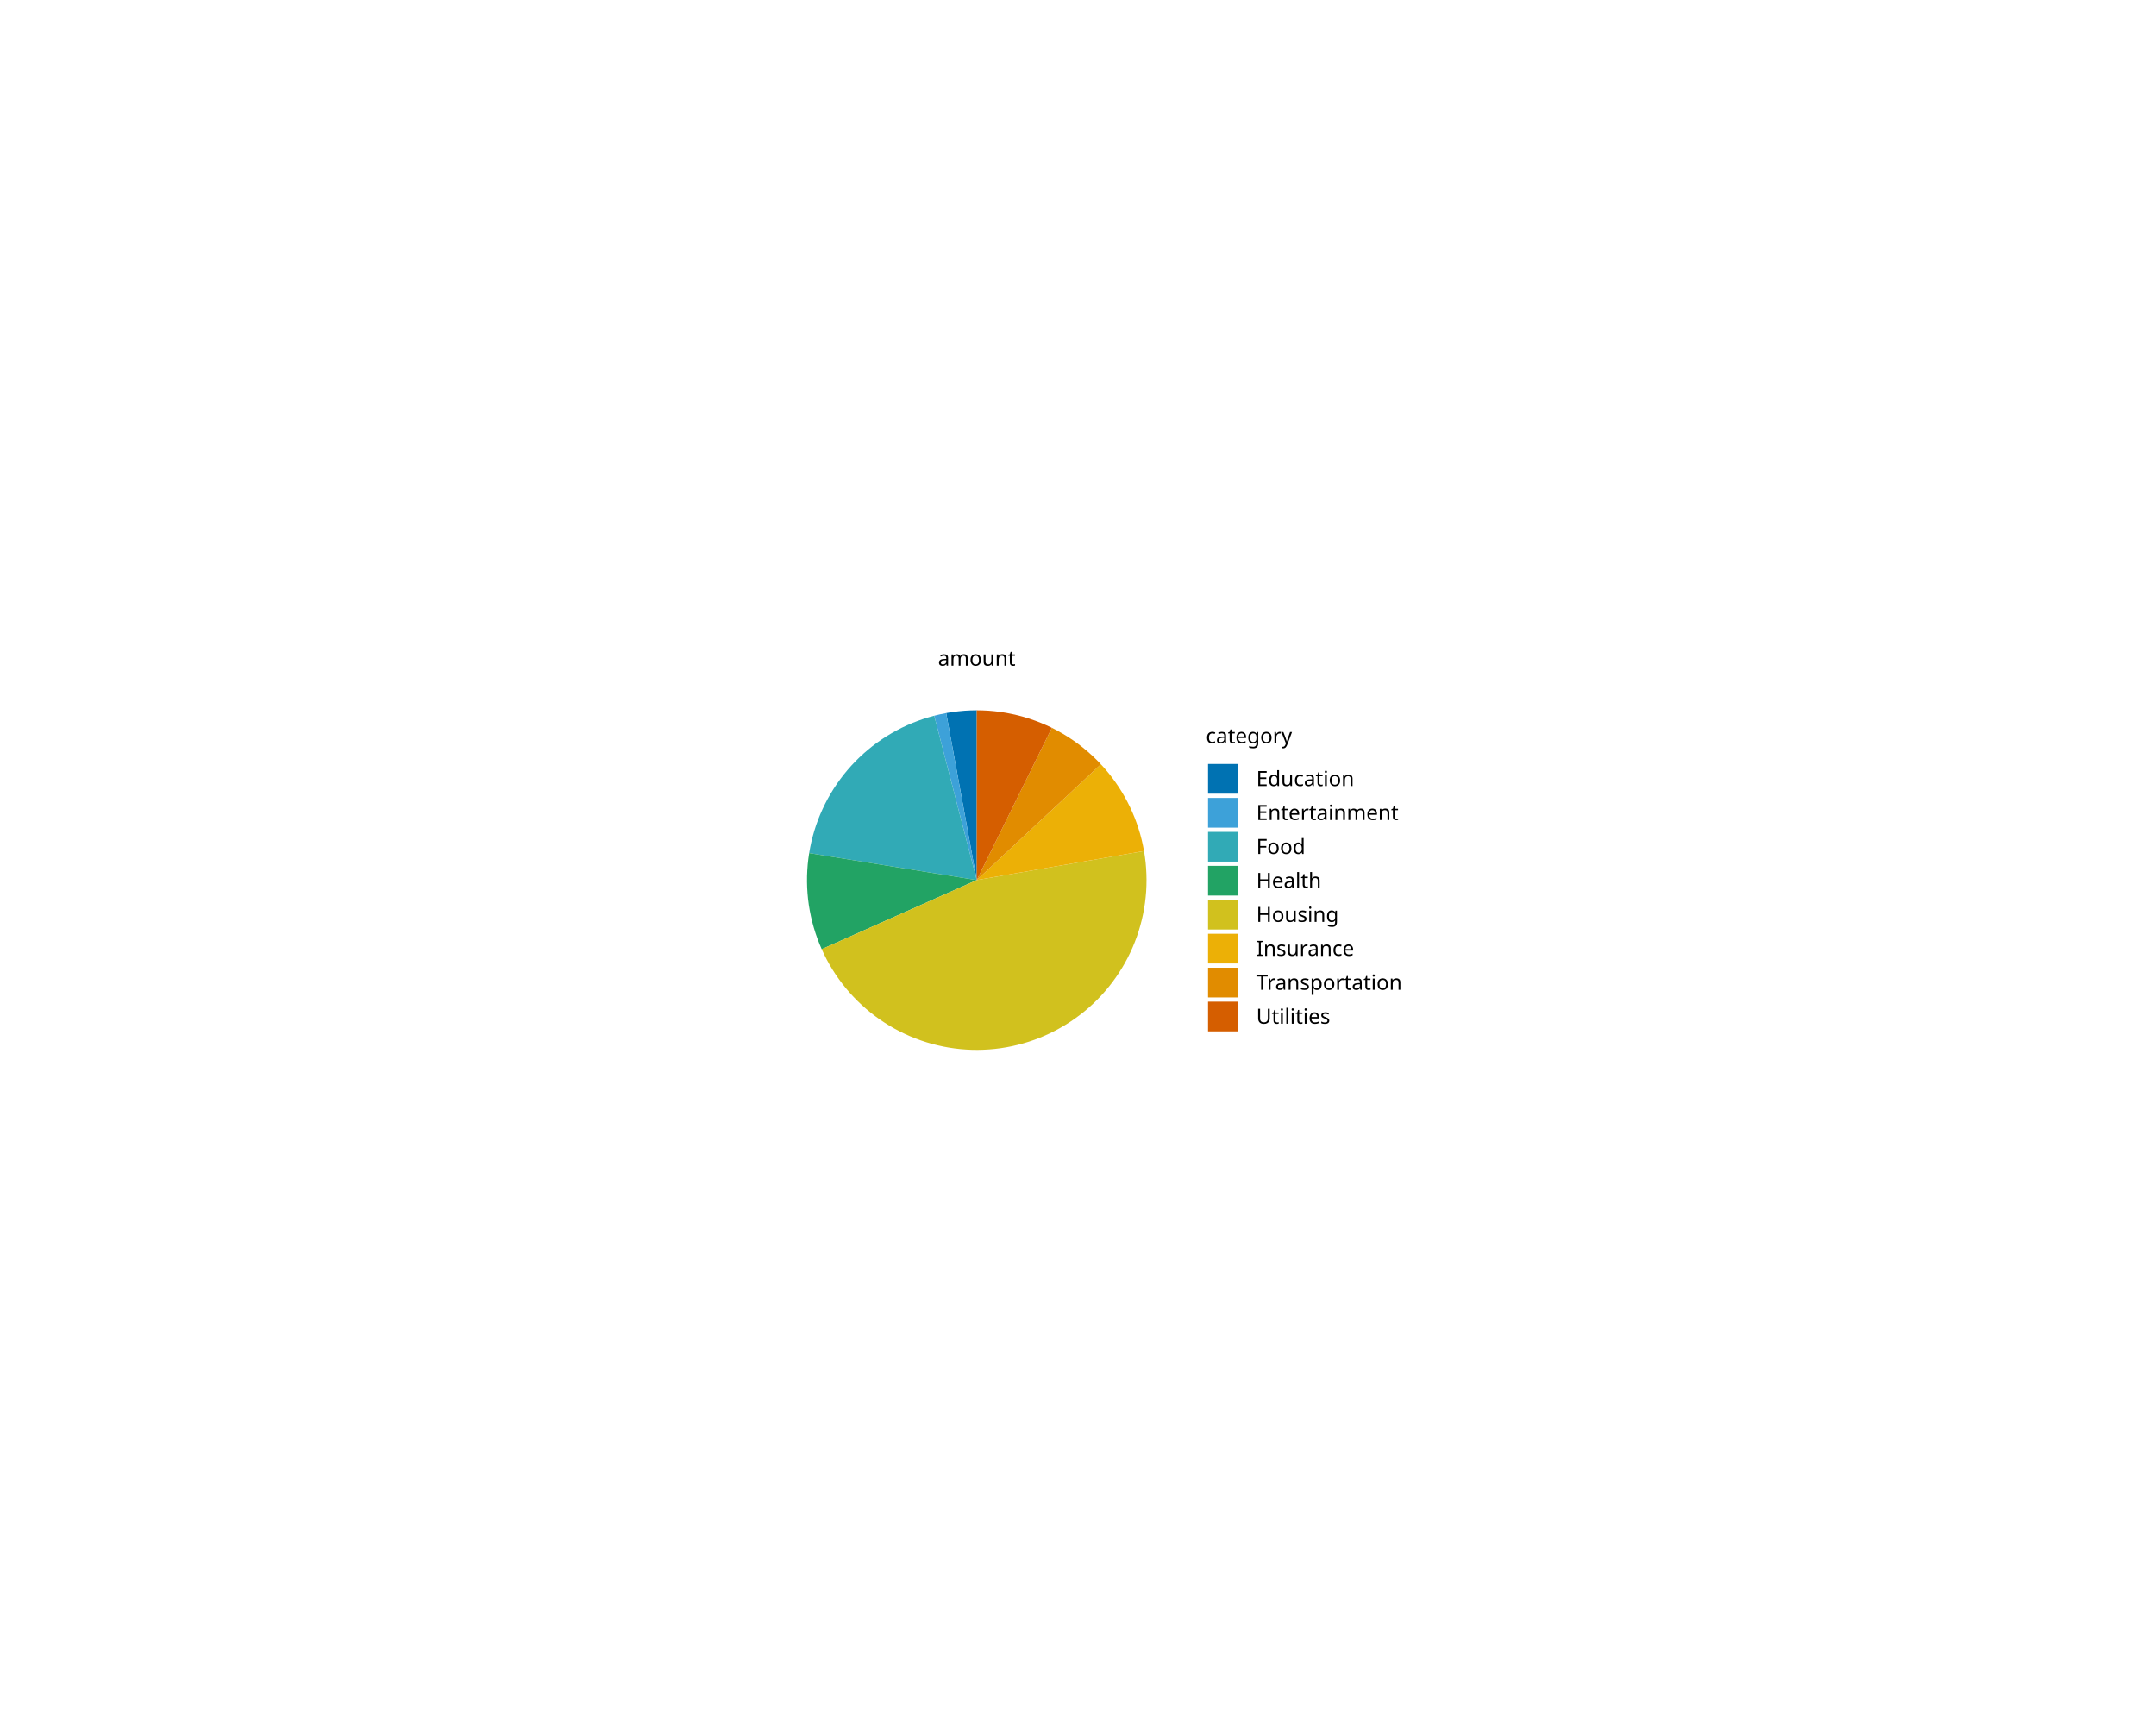
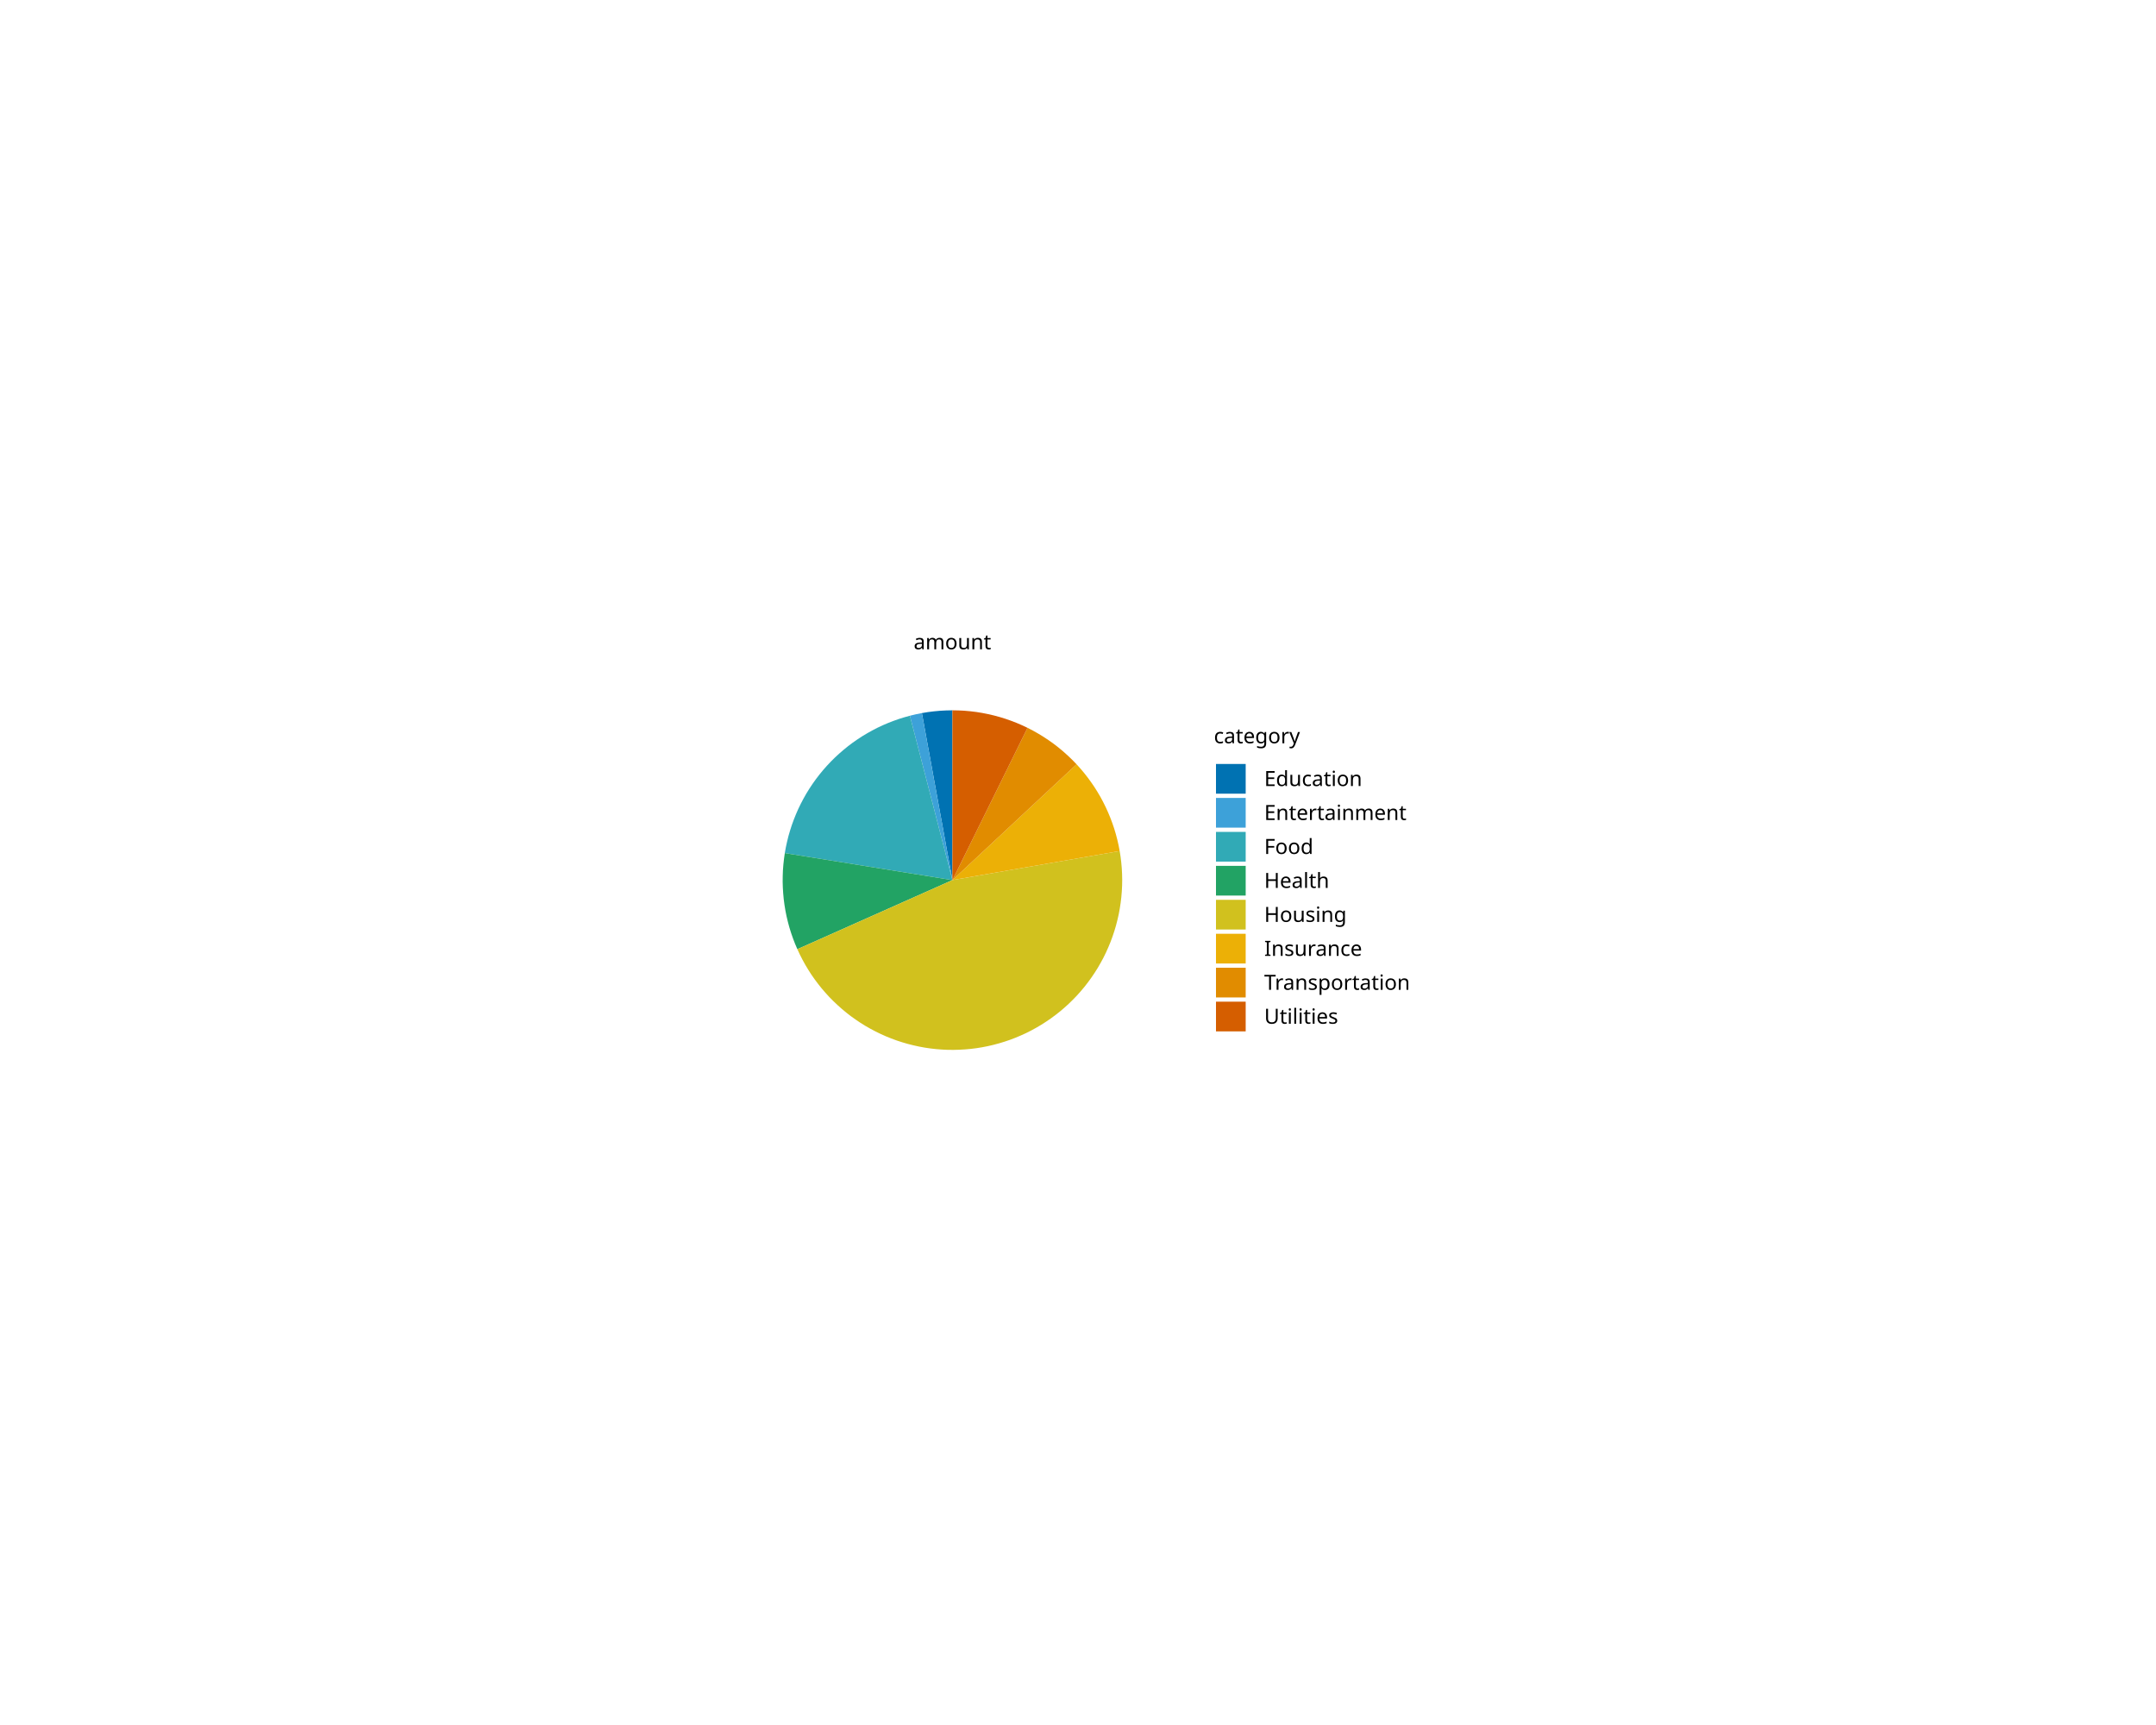
<svg xmlns="http://www.w3.org/2000/svg" class="svglite" data-engine-version="2.0" width="720.00pt" height="576.00pt" viewBox="0 0 720.00 576.00">
  <defs>
    <style type="text/css">
    .svglite line, .svglite polyline, .svglite polygon, .svglite path, .svglite rect, .svglite circle {
      fill: none;
      stroke: #000000;
      stroke-linecap: round;
      stroke-linejoin: round;
      stroke-miterlimit: 10.00;
    }
  </style>
  </defs>
  <rect width="100%" height="100%" style="stroke: none; fill: #FFFFFF;" />
  <defs>
    <clipPath id="cpMC4wMHw3MjAuMDB8MC4wMHw1NzYuMDA=">
      <rect x="0.00" y="0.00" width="720.00" height="576.00" />
    </clipPath>
  </defs>
  <g clip-path="url(#cpMC4wMHw3MjAuMDB8MC4wMHw1NzYuMDA=)">
</g>
  <defs>
-     <clipPath id="cpMjU1LjMyfDQ2NC42OHwyMTEuMjZ8MzY0Ljc0">
-       <rect x="255.32" y="211.26" width="209.36" height="153.48" />
+     <clipPath id="cpMjQ1Ljc4fDQ3NC4yMnwyMDkuODR8MzY2LjE2">
+       <rect x="245.78" y="209.84" width="228.44" height="156.32" />
    </clipPath>
  </defs>
-   <g clip-path="url(#cpMjU1LjMyfDQ2NC42OHwyMTEuMjZ8MzY0Ljc0)">
-     <rect x="255.32" y="211.26" width="209.36" height="153.48" style="stroke-width: 0.00; stroke: none;" />
+   <g clip-path="url(#cpMjQ1Ljc4fDQ3NC4yMnwyMDkuODR8MzY2LjE2)">
+     <rect x="245.78" y="209.84" width="228.44" height="156.32" style="stroke-width: 1.07; stroke: none;" />
  </g>
  <g clip-path="url(#cpMC4wMHw3MjAuMDB8MC4wMHw1NzYuMDA=)">
-     <polygon points="326.19,293.88 326.19,291.92 326.19,289.97 326.19,288.01 326.19,286.06 326.19,284.10 326.19,282.15 326.19,280.19 326.19,278.24 326.19,276.28 326.19,274.33 326.19,272.37 326.19,270.42 326.19,268.46 326.19,266.51 326.19,264.55 326.19,262.60 326.19,260.64 326.19,258.69 326.19,256.73 326.19,254.78 326.19,252.82 326.19,250.87 326.19,248.91 326.19,246.96 326.19,245.00 326.19,243.05 326.19,241.09 326.19,239.14 326.19,237.18 324.14,237.22 322.09,237.33 320.05,237.52 318.01,237.77 315.99,238.11 316.34,240.03 316.69,241.95 317.04,243.88 317.39,245.80 317.75,247.72 318.10,249.65 318.45,251.57 318.80,253.49 319.15,255.41 319.51,257.34 319.86,259.26 320.21,261.18 320.56,263.11 320.91,265.03 321.26,266.95 321.62,268.88 321.97,270.80 322.32,272.72 322.67,274.64 323.02,276.57 323.37,278.49 323.73,280.41 324.08,282.34 324.43,284.26 324.78,286.18 325.13,288.11 325.48,290.03 325.84,291.95 326.19,293.88 " style="stroke-width: 1.07; stroke: none; stroke-linecap: butt; stroke-linejoin: miter; fill: #0072B2;" />
-     <polygon points="326.19,293.88 325.84,291.95 325.48,290.03 325.13,288.11 324.78,286.18 324.43,284.26 324.08,282.34 323.73,280.41 323.37,278.49 323.02,276.57 322.67,274.64 322.32,272.72 321.97,270.80 321.62,268.88 321.26,266.95 320.91,265.03 320.56,263.11 320.21,261.18 319.86,259.26 319.51,257.34 319.15,255.41 318.80,253.49 318.45,251.57 318.10,249.65 317.75,247.72 317.39,245.80 317.04,243.88 316.69,241.95 316.34,240.03 315.99,238.11 313.98,238.51 311.98,238.99 312.47,240.88 312.96,242.78 313.45,244.67 313.94,246.56 314.43,248.45 314.92,250.35 315.41,252.24 315.90,254.13 316.39,256.02 316.88,257.92 317.37,259.81 317.86,261.70 318.35,263.59 318.84,265.49 319.33,267.38 319.82,269.27 320.31,271.16 320.80,273.06 321.29,274.95 321.78,276.84 322.27,278.73 322.76,280.63 323.25,282.52 323.74,284.41 324.23,286.30 324.72,288.20 325.21,290.09 325.70,291.98 326.19,293.88 " style="stroke-width: 1.07; stroke: none; stroke-linecap: butt; stroke-linejoin: miter; fill: #3DA1D9;" />
-     <polygon points="326.19,293.88 325.70,291.98 325.21,290.09 324.72,288.20 324.23,286.30 323.74,284.41 323.25,282.52 322.76,280.63 322.27,278.73 321.78,276.84 321.29,274.95 320.80,273.06 320.31,271.16 319.82,269.27 319.33,267.38 318.84,265.49 318.35,263.59 317.86,261.70 317.37,259.81 316.88,257.92 316.39,256.02 315.90,254.13 315.41,252.24 314.92,250.35 314.43,248.45 313.94,246.56 313.45,244.67 312.96,242.78 312.47,240.88 311.98,238.99 310.12,239.51 308.28,240.08 306.46,240.73 304.66,241.43 302.89,242.19 301.14,243.01 299.43,243.90 297.74,244.84 296.09,245.83 294.47,246.89 292.89,247.99 291.34,249.15 289.84,250.37 288.38,251.63 286.97,252.94 285.59,254.30 284.27,255.70 283.00,257.15 281.77,258.64 280.60,260.18 279.48,261.75 278.41,263.36 277.40,265.00 276.44,266.68 275.55,268.39 274.71,270.13 273.93,271.89 273.21,273.69 272.55,275.50 271.96,277.34 271.43,279.19 270.96,281.07 270.56,282.95 270.22,284.85 272.15,285.17 274.08,285.48 276.01,285.79 277.94,286.10 279.87,286.41 281.80,286.72 283.73,287.03 285.66,287.34 287.59,287.65 289.52,287.96 291.45,288.28 293.38,288.59 295.31,288.90 297.24,289.21 299.17,289.52 301.10,289.83 303.03,290.14 304.96,290.45 306.89,290.76 308.82,291.08 310.75,291.39 312.68,291.70 314.61,292.01 316.54,292.32 318.47,292.63 320.40,292.94 322.33,293.25 324.26,293.56 326.19,293.88 " style="stroke-width: 1.07; stroke: none; stroke-linecap: butt; stroke-linejoin: miter; fill: #31AAB6;" />
-     <polygon points="326.19,293.88 324.26,293.56 322.33,293.25 320.40,292.94 318.47,292.63 316.54,292.32 314.61,292.01 312.68,291.70 310.75,291.39 308.82,291.08 306.89,290.76 304.96,290.45 303.03,290.14 301.10,289.83 299.17,289.52 297.24,289.21 295.31,288.90 293.38,288.59 291.45,288.28 289.52,287.96 287.59,287.65 285.66,287.34 283.73,287.03 281.80,286.72 279.87,286.41 277.94,286.10 276.01,285.79 274.08,285.48 272.15,285.17 270.22,284.85 269.94,286.77 269.73,288.68 269.59,290.61 269.51,292.54 269.50,294.47 269.55,296.40 269.67,298.32 269.85,300.25 270.10,302.16 270.42,304.06 270.80,305.96 271.24,307.84 271.75,309.70 272.32,311.54 272.95,313.37 273.65,315.17 274.40,316.94 276.19,316.15 277.97,315.35 279.76,314.56 281.54,313.76 283.33,312.97 285.12,312.17 286.90,311.38 288.69,310.58 290.47,309.79 292.26,308.99 294.04,308.19 295.83,307.40 297.62,306.60 299.40,305.81 301.19,305.01 302.97,304.22 304.76,303.42 306.54,302.63 308.33,301.83 310.12,301.03 311.90,300.24 313.69,299.44 315.47,298.65 317.26,297.85 319.04,297.06 320.83,296.26 322.62,295.47 324.40,294.67 326.19,293.88 " style="stroke-width: 1.07; stroke: none; stroke-linecap: butt; stroke-linejoin: miter; fill: #22A364;" />
-     <polygon points="326.19,293.88 324.40,294.67 322.62,295.47 320.83,296.26 319.04,297.06 317.26,297.85 315.47,298.65 313.69,299.44 311.90,300.24 310.12,301.03 308.33,301.83 306.54,302.63 304.76,303.42 302.97,304.22 301.19,305.01 299.40,305.81 297.62,306.60 295.83,307.40 294.04,308.19 292.26,308.99 290.47,309.79 288.69,310.58 286.90,311.38 285.12,312.17 283.33,312.97 281.54,313.76 279.76,314.56 277.97,315.35 276.19,316.15 274.40,316.94 275.22,318.69 276.09,320.42 277.02,322.11 278.01,323.76 279.06,325.39 280.16,326.97 281.31,328.52 282.52,330.03 283.77,331.49 285.08,332.92 286.43,334.29 287.83,335.62 289.27,336.90 290.76,338.14 292.29,339.32 293.85,340.44 295.46,341.52 297.10,342.54 298.77,343.50 300.48,344.40 302.21,345.25 303.98,346.04 305.76,346.76 307.58,347.43 309.41,348.03 311.26,348.57 313.13,349.04 315.02,349.46 316.92,349.81 318.83,350.09 320.75,350.31 322.67,350.46 324.60,350.55 326.53,350.57 328.46,350.52 330.39,350.41 332.31,350.24 334.22,350.00 336.13,349.69 338.02,349.32 339.91,348.88 341.77,348.38 343.62,347.82 345.44,347.20 347.25,346.51 349.03,345.76 350.78,344.96 352.51,344.09 354.20,343.16 355.86,342.18 357.49,341.14 359.08,340.05 360.63,338.90 362.15,337.71 363.62,336.46 365.05,335.16 366.43,333.81 367.76,332.42 369.05,330.98 370.29,329.50 371.48,327.98 372.61,326.41 373.69,324.81 374.72,323.18 375.69,321.51 376.60,319.81 377.45,318.08 378.25,316.32 378.98,314.53 379.66,312.72 380.27,310.89 380.81,309.04 381.30,307.17 381.72,305.29 382.08,303.39 382.37,301.48 382.59,299.57 382.76,297.64 382.85,295.71 382.88,293.78 382.84,291.85 382.74,289.93 382.58,288.00 382.34,286.09 382.05,284.18 380.12,284.51 378.19,284.85 376.27,285.18 374.34,285.52 372.41,285.85 370.49,286.19 368.56,286.52 366.64,286.85 364.71,287.19 362.78,287.52 360.86,287.86 358.93,288.19 357.01,288.53 355.08,288.86 353.15,289.19 351.23,289.53 349.30,289.86 347.38,290.20 345.45,290.53 343.52,290.87 341.60,291.20 339.67,291.53 337.74,291.87 335.82,292.20 333.89,292.54 331.97,292.87 330.04,293.21 328.11,293.54 326.19,293.88 " style="stroke-width: 1.07; stroke: none; stroke-linecap: butt; stroke-linejoin: miter; fill: #D1C11E;" />
-     <polygon points="326.19,293.88 328.11,293.54 330.04,293.21 331.97,292.87 333.89,292.54 335.82,292.20 337.74,291.87 339.67,291.53 341.60,291.20 343.52,290.87 345.45,290.53 347.38,290.20 349.30,289.86 351.23,289.53 353.15,289.19 355.08,288.86 357.01,288.53 358.93,288.19 360.86,287.86 362.78,287.52 364.71,287.19 366.64,286.85 368.56,286.52 370.49,286.19 372.41,285.85 374.34,285.52 376.27,285.18 378.19,284.85 380.12,284.51 382.05,284.18 381.68,282.28 381.26,280.40 380.77,278.53 380.21,276.69 379.60,274.86 378.92,273.05 378.18,271.27 377.38,269.51 376.52,267.78 375.60,266.08 374.63,264.42 373.59,262.78 372.51,261.19 371.37,259.63 370.18,258.11 368.93,256.63 367.64,255.20 366.21,256.53 364.78,257.87 363.35,259.20 361.92,260.54 360.49,261.87 359.06,263.20 357.64,264.54 356.21,265.87 354.78,267.20 353.35,268.54 351.92,269.87 350.49,271.20 349.06,272.54 347.63,273.87 346.20,275.20 344.77,276.54 343.34,277.87 341.91,279.21 340.48,280.54 339.05,281.87 337.62,283.21 336.19,284.54 334.76,285.87 333.33,287.21 331.91,288.54 330.48,289.87 329.05,291.21 327.62,292.54 326.19,293.88 " style="stroke-width: 1.07; stroke: none; stroke-linecap: butt; stroke-linejoin: miter; fill: #ECB006;" />
-     <polygon points="326.19,293.88 327.62,292.54 329.05,291.21 330.48,289.87 331.91,288.54 333.33,287.21 334.76,285.87 336.19,284.54 337.62,283.21 339.05,281.87 340.48,280.54 341.91,279.21 343.34,277.87 344.77,276.54 346.20,275.20 347.63,273.87 349.06,272.54 350.49,271.20 351.92,269.87 353.35,268.54 354.78,267.20 356.21,265.87 357.64,264.54 359.06,263.20 360.49,261.87 361.92,260.54 363.35,259.20 364.78,257.87 366.21,256.53 367.64,255.20 366.22,253.73 364.74,252.31 363.21,250.94 361.63,249.63 360.01,248.37 358.34,247.18 356.63,246.05 354.88,244.98 353.09,243.97 351.27,243.03 350.40,244.79 349.54,246.54 348.67,248.29 347.81,250.04 346.94,251.80 346.08,253.55 345.21,255.30 344.35,257.06 343.48,258.81 342.62,260.56 341.76,262.32 340.89,264.07 340.03,265.82 339.16,267.58 338.30,269.33 337.43,271.08 336.57,272.84 335.70,274.59 334.84,276.34 333.97,278.10 333.11,279.85 332.24,281.60 331.38,283.36 330.51,285.11 329.65,286.86 328.78,288.62 327.92,290.37 327.05,292.12 326.19,293.88 " style="stroke-width: 1.07; stroke: none; stroke-linecap: butt; stroke-linejoin: miter; fill: #E18C00;" />
-     <polygon points="326.19,293.88 327.05,292.12 327.92,290.37 328.78,288.62 329.65,286.86 330.51,285.11 331.38,283.36 332.24,281.60 333.11,279.85 333.97,278.10 334.84,276.34 335.70,274.59 336.57,272.84 337.43,271.08 338.30,269.33 339.16,267.58 340.03,265.82 340.89,264.07 341.76,262.32 342.62,260.56 343.48,258.81 344.35,257.06 345.21,255.30 346.08,253.55 346.94,251.80 347.81,250.04 348.67,248.29 349.54,246.54 350.40,244.79 351.27,243.03 349.46,242.18 347.62,241.39 345.76,240.67 343.87,240.01 341.96,239.42 340.04,238.90 338.09,238.45 336.13,238.06 334.16,237.74 332.17,237.50 330.18,237.32 328.19,237.22 326.19,237.18 326.19,239.14 326.19,241.09 326.19,243.05 326.19,245.00 326.19,246.96 326.19,248.91 326.19,250.87 326.19,252.82 326.19,254.78 326.19,256.73 326.19,258.69 326.19,260.64 326.19,262.60 326.19,264.55 326.19,266.51 326.19,268.46 326.19,270.42 326.19,272.37 326.19,274.33 326.19,276.28 326.19,278.24 326.19,280.19 326.19,282.15 326.19,284.10 326.19,286.06 326.19,288.01 326.19,289.97 326.19,291.92 326.19,293.88 " style="stroke-width: 1.07; stroke: none; stroke-linecap: butt; stroke-linejoin: miter; fill: #D55E00;" />
-     <text x="402.72" y="248.19" style="font-size: 7.00px; font-family: sans;" textLength="26.85px" lengthAdjust="spacingAndGlyphs">category</text>
-     <rect x="403.43" y="255.10" width="9.92" height="9.92" style="stroke-width: 1.07; stroke: none; stroke-linecap: butt; stroke-linejoin: miter; fill: #0072B2;" />
-     <rect x="403.43" y="266.44" width="9.92" height="9.92" style="stroke-width: 1.07; stroke: none; stroke-linecap: butt; stroke-linejoin: miter; fill: #3DA1D9;" />
-     <rect x="403.43" y="277.78" width="9.92" height="9.92" style="stroke-width: 1.07; stroke: none; stroke-linecap: butt; stroke-linejoin: miter; fill: #31AAB6;" />
-     <rect x="403.43" y="289.12" width="9.92" height="9.92" style="stroke-width: 1.07; stroke: none; stroke-linecap: butt; stroke-linejoin: miter; fill: #22A364;" />
-     <rect x="403.43" y="300.46" width="9.92" height="9.92" style="stroke-width: 1.07; stroke: none; stroke-linecap: butt; stroke-linejoin: miter; fill: #D1C11E;" />
-     <rect x="403.43" y="311.80" width="9.92" height="9.92" style="stroke-width: 1.07; stroke: none; stroke-linecap: butt; stroke-linejoin: miter; fill: #ECB006;" />
-     <rect x="403.43" y="323.14" width="9.92" height="9.92" style="stroke-width: 1.07; stroke: none; stroke-linecap: butt; stroke-linejoin: miter; fill: #E18C00;" />
-     <rect x="403.43" y="334.47" width="9.92" height="9.92" style="stroke-width: 1.07; stroke: none; stroke-linecap: butt; stroke-linejoin: miter; fill: #D55E00;" />
-     <text x="419.54" y="262.47" style="font-size: 7.00px; font-family: sans;" textLength="31.14px" lengthAdjust="spacingAndGlyphs">Education</text>
-     <text x="419.54" y="273.81" style="font-size: 7.00px; font-family: sans;" textLength="43.58px" lengthAdjust="spacingAndGlyphs">Entertainment</text>
-     <text x="419.54" y="285.15" style="font-size: 7.00px; font-family: sans;" textLength="15.96px" lengthAdjust="spacingAndGlyphs">Food</text>
-     <text x="419.54" y="296.49" style="font-size: 7.00px; font-family: sans;" textLength="20.24px" lengthAdjust="spacingAndGlyphs">Health</text>
-     <text x="419.54" y="307.83" style="font-size: 7.00px; font-family: sans;" textLength="25.69px" lengthAdjust="spacingAndGlyphs">Housing</text>
-     <text x="419.54" y="319.17" style="font-size: 7.00px; font-family: sans;" textLength="30.75px" lengthAdjust="spacingAndGlyphs">Insurance</text>
-     <text x="419.54" y="330.51" style="font-size: 7.00px; font-family: sans;" textLength="45.14px" lengthAdjust="spacingAndGlyphs">Transportation</text>
-     <text x="419.54" y="341.84" style="font-size: 7.00px; font-family: sans;" textLength="22.56px" lengthAdjust="spacingAndGlyphs">Utilities</text>
-     <text x="326.19" y="222.28" text-anchor="middle" style="font-size: 7.00px; font-family: sans;" textLength="23.35px" lengthAdjust="spacingAndGlyphs">amount</text>
+     <polygon points="318.06,237.18 316.14,237.21 314.22,237.31 312.30,237.48 310.39,237.70 308.48,238.00 306.59,238.36 304.71,238.78 302.85,239.26 301.00,239.81 299.18,240.42 297.37,241.09 295.59,241.83 293.84,242.62 292.11,243.47 290.41,244.38 288.75,245.35 287.12,246.37 285.52,247.45 283.97,248.58 282.45,249.77 280.97,251.00 279.54,252.29 278.15,253.62 276.80,255.00 275.51,256.42 274.26,257.89 273.06,259.39 271.92,260.94 270.82,262.53 269.79,264.15 268.81,265.81 267.88,267.50 267.01,269.21 266.21,270.96 265.46,272.74 264.77,274.54 264.15,276.36 263.58,278.20 263.08,280.06 262.64,281.93 262.27,283.82 261.96,285.72 261.72,287.63 261.54,289.55 261.42,291.47 261.37,293.39 261.39,295.32 261.47,297.24 261.62,299.16 261.83,301.08 262.11,302.98 262.45,304.88 262.85,306.76 263.32,308.63 263.86,310.48 264.45,312.31 265.11,314.12 265.83,315.90 266.60,317.66 267.44,319.40 268.34,321.10 269.29,322.78 270.30,324.42 271.36,326.02 272.48,327.59 273.65,329.11 274.88,330.60 276.15,332.05 277.47,333.45 278.84,334.80 280.25,336.11 281.70,337.37 283.20,338.58 284.74,339.74 286.32,340.85 287.93,341.90 289.58,342.89 291.26,343.83 292.97,344.71 294.71,345.54 296.48,346.30 298.27,347.00 300.09,347.64 301.92,348.22 303.78,348.74 305.65,349.19 307.53,349.58 309.43,349.91 311.34,350.17 313.26,350.36 315.18,350.49 317.10,350.56 319.03,350.56 320.95,350.49 322.87,350.36 324.79,350.17 326.69,349.91 328.59,349.58 330.48,349.19 332.35,348.74 334.20,348.22 336.04,347.64 337.86,347.00 339.65,346.30 341.42,345.54 343.16,344.71 344.87,343.83 346.55,342.89 348.20,341.90 349.81,340.85 351.39,339.74 352.92,338.58 354.42,337.37 355.88,336.11 357.29,334.80 358.66,333.45 359.98,332.05 361.25,330.60 362.47,329.11 363.64,327.59 364.76,326.02 365.83,324.42 366.84,322.78 367.79,321.10 368.69,319.40 369.52,317.66 370.30,315.90 371.02,314.12 371.68,312.31 372.27,310.48 372.80,308.63 373.27,306.76 373.68,304.88 374.02,302.98 374.30,301.08 374.51,299.16 374.66,297.24 374.74,295.32 374.75,293.39 374.71,291.47 374.59,289.55 374.41,287.63 374.17,285.72 373.86,283.82 373.48,281.93 373.05,280.06 372.55,278.20 371.98,276.36 371.36,274.54 370.67,272.74 369.92,270.96 369.11,269.21 368.25,267.50 367.32,265.81 366.34,264.15 365.30,262.53 364.21,260.94 363.07,259.39 361.87,257.89 360.62,256.42 359.32,255.00 357.98,253.62 356.59,252.29 355.16,251.00 353.68,249.77 352.16,248.58 350.60,247.45 349.01,246.37 347.38,245.35 345.71,244.38 344.02,243.47 342.29,242.62 340.53,241.83 338.75,241.09 336.95,240.42 335.12,239.81 333.28,239.26 331.42,238.78 329.54,238.36 327.64,238.00 325.74,237.70 323.83,237.48 321.91,237.31 319.99,237.21 318.06,237.18 318.06,239.14 318.06,241.09 318.06,243.05 318.06,245.00 318.06,246.96 318.06,248.91 318.06,250.87 318.06,252.82 318.06,254.78 318.06,256.73 318.06,258.69 318.06,260.64 318.06,262.60 318.06,264.55 318.06,266.51 318.06,268.46 318.06,270.42 318.06,272.37 318.06,274.33 318.06,276.28 318.06,278.24 318.06,280.19 318.06,282.15 318.06,284.10 318.06,286.06 318.06,288.01 318.06,289.97 318.06,291.92 318.06,293.88 318.06,293.88 318.06,291.92 318.06,289.97 318.06,288.01 318.06,286.06 318.06,284.10 318.06,282.15 318.06,280.19 318.06,278.24 318.06,276.28 318.06,274.33 318.06,272.37 318.06,270.42 318.06,268.46 318.06,266.51 318.06,264.55 318.06,262.60 318.06,260.64 318.06,258.69 318.06,256.73 318.06,254.78 318.06,252.82 318.06,250.87 318.06,248.91 318.06,246.96 318.06,245.00 318.06,243.05 318.06,241.09 318.06,239.14 " style="stroke-width: 1.07; stroke: none; fill: none;" />
+     <polygon points="318.06,293.88 318.06,291.92 318.06,289.97 318.06,288.01 318.06,286.06 318.06,284.10 318.06,282.15 318.06,280.19 318.06,278.24 318.06,276.28 318.06,274.33 318.06,272.37 318.06,270.42 318.06,268.46 318.06,266.51 318.06,264.55 318.06,262.60 318.06,260.64 318.06,258.69 318.06,256.73 318.06,254.78 318.06,252.82 318.06,250.87 318.06,248.91 318.06,246.96 318.06,245.00 318.06,243.05 318.06,241.09 318.06,239.14 318.06,237.18 316.01,237.22 313.96,237.33 311.92,237.52 309.89,237.77 307.86,238.11 308.22,240.03 308.57,241.95 308.92,243.88 309.27,245.80 309.62,247.72 309.97,249.65 310.33,251.57 310.68,253.49 311.03,255.41 311.38,257.34 311.73,259.26 312.08,261.18 312.44,263.11 312.79,265.03 313.14,266.95 313.49,268.88 313.84,270.80 314.19,272.72 314.55,274.64 314.90,276.57 315.25,278.49 315.60,280.41 315.95,282.34 316.30,284.26 316.66,286.18 317.01,288.11 317.36,290.03 317.71,291.95 318.06,293.88 " style="stroke-width: 1.07; stroke: none; stroke-linecap: butt; stroke-linejoin: miter; fill: #0072B2;" />
+     <polygon points="318.06,293.88 317.71,291.95 317.36,290.03 317.01,288.11 316.66,286.18 316.30,284.26 315.95,282.34 315.60,280.41 315.25,278.49 314.90,276.57 314.55,274.64 314.19,272.72 313.84,270.80 313.49,268.88 313.14,266.95 312.79,265.03 312.44,263.11 312.08,261.18 311.73,259.26 311.38,257.34 311.03,255.41 310.68,253.49 310.33,251.57 309.97,249.65 309.62,247.72 309.27,245.80 308.92,243.88 308.57,241.95 308.22,240.03 307.86,238.11 305.85,238.51 303.86,238.99 304.35,240.88 304.84,242.78 305.33,244.67 305.82,246.56 306.31,248.45 306.80,250.35 307.29,252.24 307.78,254.13 308.27,256.02 308.76,257.92 309.25,259.81 309.74,261.70 310.23,263.59 310.72,265.49 311.21,267.38 311.70,269.27 312.19,271.16 312.68,273.06 313.17,274.95 313.65,276.84 314.14,278.73 314.63,280.63 315.12,282.52 315.61,284.41 316.10,286.30 316.59,288.20 317.08,290.09 317.57,291.98 318.06,293.88 " style="stroke-width: 1.07; stroke: none; stroke-linecap: butt; stroke-linejoin: miter; fill: #3DA1D9;" />
+     <polygon points="318.06,293.88 317.57,291.98 317.08,290.09 316.59,288.20 316.10,286.30 315.61,284.41 315.12,282.52 314.63,280.63 314.14,278.73 313.65,276.84 313.17,274.95 312.68,273.06 312.19,271.16 311.70,269.27 311.21,267.38 310.72,265.49 310.23,263.59 309.74,261.70 309.25,259.81 308.76,257.92 308.27,256.02 307.78,254.13 307.29,252.24 306.80,250.35 306.31,248.45 305.82,246.56 305.33,244.67 304.84,242.78 304.35,240.88 303.86,238.99 302.00,239.51 300.16,240.08 298.34,240.73 296.54,241.43 294.76,242.19 293.02,243.01 291.30,243.90 289.62,244.84 287.96,245.83 286.34,246.89 284.76,247.99 283.22,249.15 281.72,250.37 280.26,251.63 278.84,252.94 277.47,254.30 276.15,255.70 274.87,257.15 273.65,258.64 272.47,260.18 271.35,261.75 270.28,263.36 269.27,265.00 268.32,266.68 267.42,268.39 266.58,270.13 265.81,271.89 265.09,273.69 264.43,275.50 263.84,277.34 263.30,279.19 262.84,281.07 262.43,282.95 262.09,284.85 264.02,285.17 265.95,285.48 267.88,285.79 269.81,286.10 271.74,286.41 273.67,286.72 275.60,287.03 277.53,287.34 279.46,287.65 281.39,287.96 283.32,288.28 285.25,288.59 287.18,288.90 289.11,289.21 291.04,289.52 292.97,289.83 294.90,290.14 296.83,290.45 298.76,290.76 300.69,291.08 302.62,291.39 304.55,291.70 306.48,292.01 308.41,292.32 310.34,292.63 312.27,292.94 314.20,293.25 316.13,293.56 318.06,293.88 " style="stroke-width: 1.07; stroke: none; stroke-linecap: butt; stroke-linejoin: miter; fill: #31AAB6;" />
+     <polygon points="318.06,293.88 316.13,293.56 314.20,293.25 312.27,292.94 310.34,292.63 308.41,292.32 306.48,292.01 304.55,291.70 302.62,291.39 300.69,291.08 298.76,290.76 296.83,290.45 294.90,290.14 292.97,289.83 291.04,289.52 289.11,289.21 287.18,288.90 285.25,288.59 283.32,288.28 281.39,287.96 279.46,287.65 277.53,287.34 275.60,287.03 273.67,286.72 271.74,286.41 269.81,286.10 267.88,285.79 265.95,285.48 264.02,285.17 262.09,284.85 261.82,286.77 261.61,288.68 261.46,290.61 261.39,292.54 261.37,294.47 261.43,296.40 261.55,298.32 261.73,300.25 261.98,302.16 262.29,304.06 262.67,305.96 263.12,307.84 263.62,309.70 264.19,311.54 264.83,313.37 265.52,315.17 266.28,316.94 268.06,316.15 269.85,315.35 271.63,314.56 273.42,313.76 275.21,312.97 276.99,312.17 278.78,311.38 280.56,310.58 282.35,309.79 284.13,308.99 285.92,308.19 287.71,307.40 289.49,306.60 291.28,305.81 293.06,305.01 294.85,304.22 296.63,303.42 298.42,302.63 300.21,301.83 301.99,301.03 303.78,300.24 305.56,299.44 307.35,298.65 309.13,297.85 310.92,297.06 312.71,296.26 314.49,295.47 316.28,294.67 318.06,293.88 " style="stroke-width: 1.07; stroke: none; stroke-linecap: butt; stroke-linejoin: miter; fill: #22A364;" />
+     <polygon points="318.06,293.88 316.28,294.67 314.49,295.47 312.71,296.26 310.92,297.06 309.13,297.85 307.35,298.65 305.56,299.44 303.78,300.24 301.99,301.03 300.21,301.83 298.42,302.63 296.63,303.42 294.85,304.22 293.06,305.01 291.28,305.81 289.49,306.60 287.71,307.40 285.92,308.19 284.13,308.99 282.35,309.79 280.56,310.58 278.78,311.38 276.99,312.17 275.21,312.97 273.42,313.76 271.63,314.56 269.85,315.35 268.06,316.15 266.28,316.94 267.09,318.69 267.97,320.42 268.90,322.11 269.89,323.76 270.93,325.39 272.03,326.97 273.19,328.52 274.39,330.03 275.65,331.49 276.95,332.92 278.31,334.29 279.71,335.62 281.15,336.90 282.64,338.14 284.16,339.32 285.73,340.44 287.33,341.52 288.97,342.54 290.65,343.50 292.35,344.40 294.09,345.25 295.85,346.04 297.64,346.76 299.45,347.43 301.29,348.03 303.14,348.57 305.01,349.04 306.90,349.46 308.79,349.81 310.70,350.09 312.62,350.31 314.55,350.46 316.47,350.55 318.41,350.57 320.34,350.52 322.26,350.41 324.18,350.24 326.10,350.00 328.01,349.69 329.90,349.32 331.78,348.88 333.65,348.38 335.49,347.82 337.32,347.20 339.12,346.51 340.90,345.76 342.66,344.96 344.38,344.09 346.08,343.16 347.74,342.18 349.36,341.14 350.96,340.05 352.51,338.90 354.02,337.71 355.49,336.46 356.92,335.16 358.30,333.81 359.64,332.42 360.93,330.98 362.17,329.50 363.35,327.98 364.49,326.41 365.57,324.81 366.60,323.18 367.56,321.51 368.48,319.81 369.33,318.08 370.12,316.32 370.86,314.53 371.53,312.72 372.14,310.89 372.69,309.04 373.17,307.17 373.60,305.29 373.95,303.39 374.24,301.48 374.47,299.57 374.63,297.64 374.73,295.71 374.76,293.78 374.72,291.85 374.62,289.93 374.45,288.00 374.22,286.09 373.92,284.18 372.00,284.51 370.07,284.85 368.14,285.18 366.22,285.52 364.29,285.85 362.36,286.19 360.44,286.52 358.51,286.85 356.59,287.19 354.66,287.52 352.73,287.86 350.81,288.19 348.88,288.53 346.96,288.86 345.03,289.19 343.10,289.53 341.18,289.86 339.25,290.20 337.32,290.53 335.40,290.87 333.47,291.20 331.55,291.53 329.62,291.87 327.69,292.20 325.77,292.54 323.84,292.87 321.92,293.21 319.99,293.54 318.06,293.88 " style="stroke-width: 1.07; stroke: none; stroke-linecap: butt; stroke-linejoin: miter; fill: #D1C11E;" />
+     <polygon points="318.06,293.88 319.99,293.54 321.92,293.21 323.84,292.87 325.77,292.54 327.69,292.20 329.62,291.87 331.55,291.53 333.47,291.20 335.40,290.87 337.32,290.53 339.25,290.20 341.18,289.86 343.10,289.53 345.03,289.19 346.96,288.86 348.88,288.53 350.81,288.19 352.73,287.86 354.66,287.52 356.59,287.19 358.51,286.85 360.44,286.52 362.36,286.19 364.29,285.85 366.22,285.52 368.14,285.18 370.07,284.85 372.00,284.51 373.92,284.18 373.56,282.28 373.13,280.40 372.64,278.53 372.09,276.69 371.47,274.86 370.79,273.05 370.05,271.27 369.25,269.51 368.39,267.78 367.48,266.08 366.50,264.42 365.47,262.78 364.38,261.19 363.24,259.63 362.05,258.11 360.81,256.63 359.52,255.20 358.09,256.53 356.66,257.87 355.23,259.20 353.80,260.54 352.37,261.87 350.94,263.20 349.51,264.54 348.08,265.87 346.65,267.20 345.22,268.54 343.79,269.87 342.36,271.20 340.93,272.54 339.50,273.87 338.08,275.20 336.65,276.54 335.22,277.87 333.79,279.21 332.36,280.54 330.93,281.87 329.50,283.21 328.07,284.54 326.64,285.87 325.21,287.21 323.78,288.54 322.35,289.87 320.92,291.21 319.49,292.54 318.06,293.88 " style="stroke-width: 1.07; stroke: none; stroke-linecap: butt; stroke-linejoin: miter; fill: #ECB006;" />
+     <polygon points="318.06,293.88 319.49,292.54 320.92,291.21 322.35,289.87 323.78,288.54 325.21,287.21 326.64,285.87 328.07,284.54 329.50,283.21 330.93,281.87 332.36,280.54 333.79,279.21 335.22,277.87 336.65,276.54 338.08,275.20 339.50,273.87 340.93,272.54 342.36,271.20 343.79,269.87 345.22,268.54 346.65,267.20 348.08,265.87 349.51,264.54 350.94,263.20 352.37,261.87 353.80,260.54 355.23,259.20 356.66,257.87 358.09,256.53 359.52,255.20 358.09,253.73 356.61,252.31 355.08,250.94 353.51,249.63 351.88,248.37 350.21,247.18 348.50,246.05 346.75,244.98 344.97,243.97 343.14,243.03 342.28,244.79 341.41,246.54 340.55,248.29 339.68,250.04 338.82,251.80 337.96,253.55 337.09,255.30 336.23,257.06 335.36,258.81 334.50,260.56 333.63,262.32 332.77,264.07 331.90,265.82 331.04,267.58 330.17,269.33 329.31,271.08 328.44,272.84 327.58,274.59 326.71,276.34 325.85,278.10 324.98,279.85 324.12,281.60 323.25,283.36 322.39,285.11 321.52,286.86 320.66,288.62 319.79,290.37 318.93,292.12 318.06,293.88 " style="stroke-width: 1.07; stroke: none; stroke-linecap: butt; stroke-linejoin: miter; fill: #E18C00;" />
+     <polygon points="318.06,293.88 318.93,292.12 319.79,290.37 320.66,288.62 321.52,286.86 322.39,285.11 323.25,283.36 324.12,281.60 324.98,279.85 325.85,278.10 326.71,276.34 327.58,274.59 328.44,272.84 329.31,271.08 330.17,269.33 331.04,267.58 331.90,265.82 332.77,264.07 333.63,262.32 334.50,260.56 335.36,258.81 336.23,257.06 337.09,255.30 337.96,253.55 338.82,251.80 339.68,250.04 340.55,248.29 341.41,246.54 342.28,244.79 343.14,243.03 341.34,242.18 339.50,241.39 337.64,240.67 335.75,240.01 333.84,239.42 331.91,238.90 329.97,238.45 328.00,238.06 326.03,237.74 324.05,237.50 322.06,237.32 320.06,237.22 318.06,237.18 318.06,239.14 318.06,241.09 318.06,243.05 318.06,245.00 318.06,246.96 318.06,248.91 318.06,250.87 318.06,252.82 318.06,254.78 318.06,256.73 318.06,258.69 318.06,260.64 318.06,262.60 318.06,264.55 318.06,266.51 318.06,268.46 318.06,270.42 318.06,272.37 318.06,274.33 318.06,276.28 318.06,278.24 318.06,280.19 318.06,282.15 318.06,284.10 318.06,286.06 318.06,288.01 318.06,289.97 318.06,291.92 318.06,293.88 " style="stroke-width: 1.07; stroke: none; stroke-linecap: butt; stroke-linejoin: miter; fill: #D55E00;" />
+     <rect x="399.89" y="237.17" width="72.91" height="113.42" style="stroke-width: 1.07; stroke: none;" />
+     <text x="405.37" y="248.19" style="font-size: 7.00px; font-family: sans;" textLength="26.85px" lengthAdjust="spacingAndGlyphs">category</text>
+     <rect x="405.37" y="254.40" width="11.34" height="11.34" style="stroke-width: 1.07; stroke: none;" />
+     <rect x="406.08" y="255.10" width="9.92" height="9.92" style="stroke-width: 1.07; stroke: none; stroke-linecap: butt; stroke-linejoin: miter; fill: #0072B2;" />
+     <rect x="405.37" y="265.73" width="11.34" height="11.34" style="stroke-width: 1.07; stroke: none;" />
+     <rect x="406.08" y="266.44" width="9.92" height="9.92" style="stroke-width: 1.07; stroke: none; stroke-linecap: butt; stroke-linejoin: miter; fill: #3DA1D9;" />
+     <rect x="405.37" y="277.07" width="11.34" height="11.34" style="stroke-width: 1.07; stroke: none;" />
+     <rect x="406.08" y="277.78" width="9.92" height="9.92" style="stroke-width: 1.07; stroke: none; stroke-linecap: butt; stroke-linejoin: miter; fill: #31AAB6;" />
+     <rect x="405.37" y="288.41" width="11.34" height="11.34" style="stroke-width: 1.07; stroke: none;" />
+     <rect x="406.08" y="289.12" width="9.92" height="9.92" style="stroke-width: 1.07; stroke: none; stroke-linecap: butt; stroke-linejoin: miter; fill: #22A364;" />
+     <rect x="405.37" y="299.75" width="11.34" height="11.34" style="stroke-width: 1.07; stroke: none;" />
+     <rect x="406.08" y="300.46" width="9.92" height="9.92" style="stroke-width: 1.07; stroke: none; stroke-linecap: butt; stroke-linejoin: miter; fill: #D1C11E;" />
+     <rect x="405.37" y="311.09" width="11.34" height="11.34" style="stroke-width: 1.07; stroke: none;" />
+     <rect x="406.08" y="311.80" width="9.92" height="9.92" style="stroke-width: 1.07; stroke: none; stroke-linecap: butt; stroke-linejoin: miter; fill: #ECB006;" />
+     <rect x="405.37" y="322.43" width="11.34" height="11.34" style="stroke-width: 1.07; stroke: none;" />
+     <rect x="406.08" y="323.14" width="9.92" height="9.92" style="stroke-width: 1.07; stroke: none; stroke-linecap: butt; stroke-linejoin: miter; fill: #E18C00;" />
+     <rect x="405.37" y="333.77" width="11.34" height="11.34" style="stroke-width: 1.07; stroke: none;" />
+     <rect x="406.08" y="334.47" width="9.92" height="9.92" style="stroke-width: 1.07; stroke: none; stroke-linecap: butt; stroke-linejoin: miter; fill: #D55E00;" />
+     <text x="422.19" y="262.47" style="font-size: 7.00px; font-family: sans;" textLength="31.14px" lengthAdjust="spacingAndGlyphs">Education</text>
+     <text x="422.19" y="273.81" style="font-size: 7.00px; font-family: sans;" textLength="43.58px" lengthAdjust="spacingAndGlyphs">Entertainment</text>
+     <text x="422.19" y="285.15" style="font-size: 7.00px; font-family: sans;" textLength="15.96px" lengthAdjust="spacingAndGlyphs">Food</text>
+     <text x="422.19" y="296.49" style="font-size: 7.00px; font-family: sans;" textLength="20.24px" lengthAdjust="spacingAndGlyphs">Health</text>
+     <text x="422.19" y="307.83" style="font-size: 7.00px; font-family: sans;" textLength="25.69px" lengthAdjust="spacingAndGlyphs">Housing</text>
+     <text x="422.19" y="319.17" style="font-size: 7.00px; font-family: sans;" textLength="30.75px" lengthAdjust="spacingAndGlyphs">Insurance</text>
+     <text x="422.19" y="330.51" style="font-size: 7.00px; font-family: sans;" textLength="45.14px" lengthAdjust="spacingAndGlyphs">Transportation</text>
+     <text x="422.19" y="341.84" style="font-size: 7.00px; font-family: sans;" textLength="22.56px" lengthAdjust="spacingAndGlyphs">Utilities</text>
+     <text x="318.06" y="216.80" text-anchor="middle" style="font-size: 7.00px; font-family: sans;" textLength="23.35px" lengthAdjust="spacingAndGlyphs">amount</text>
  </g>
</svg>
